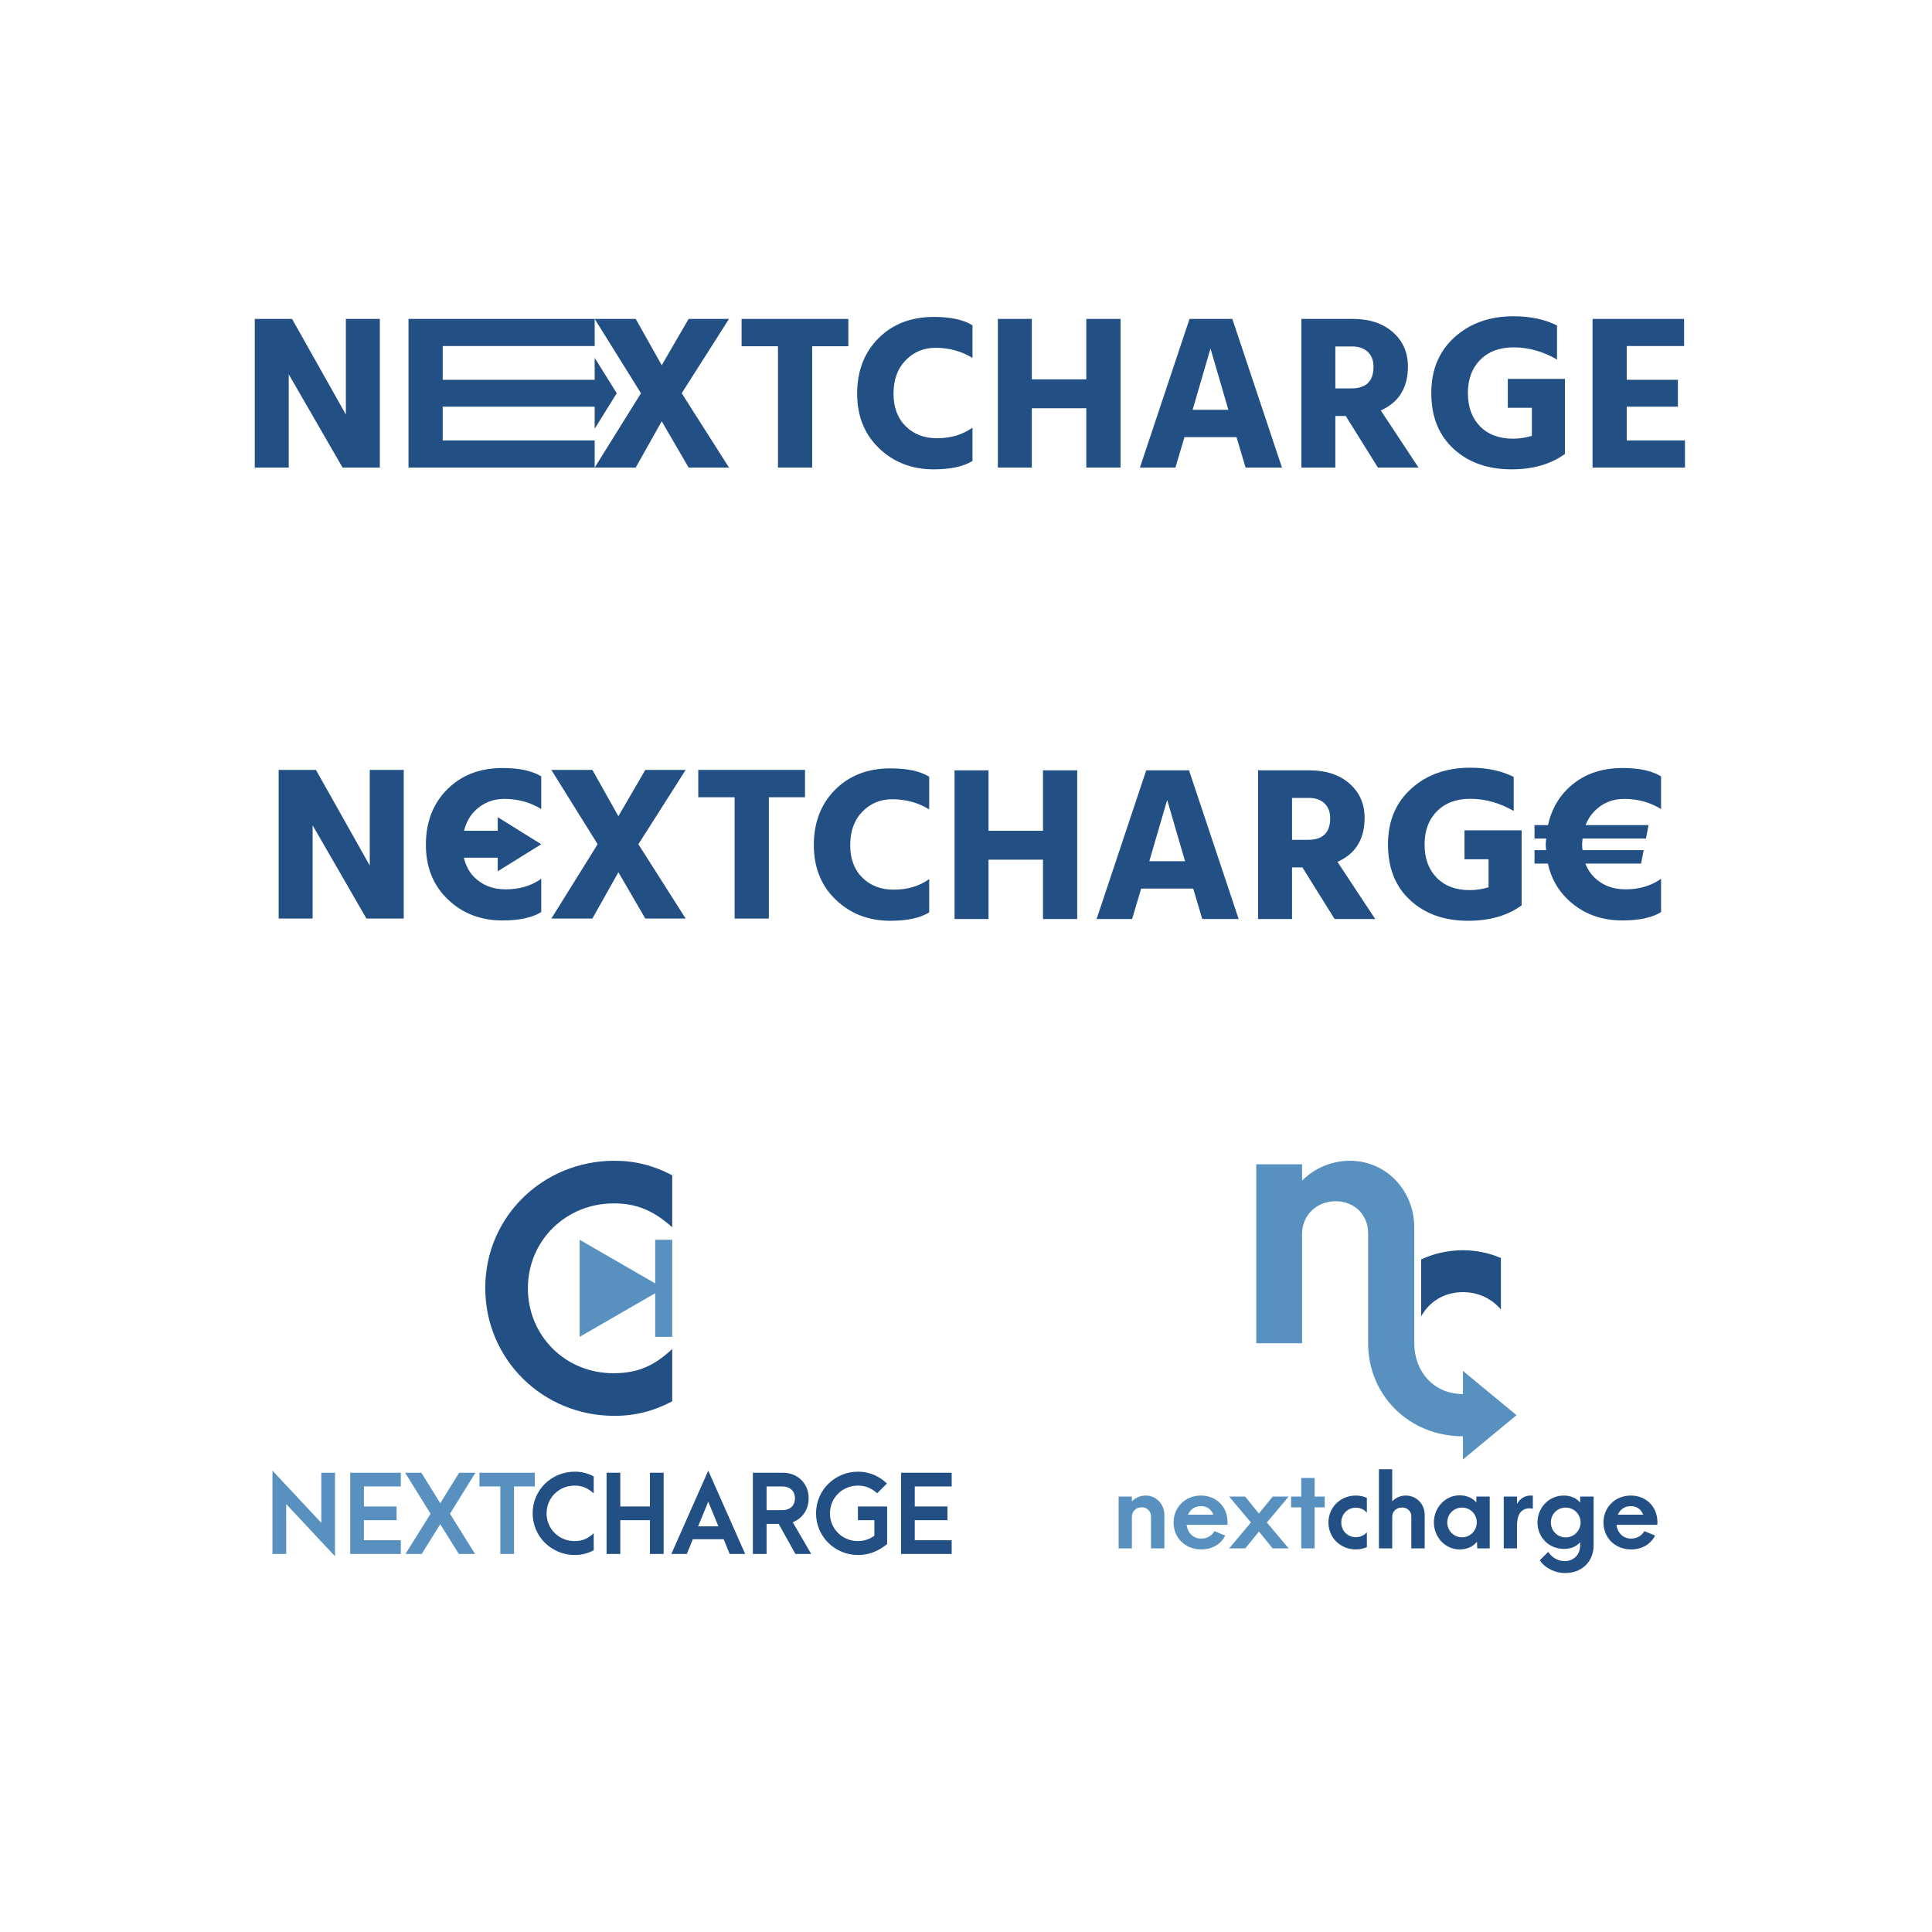
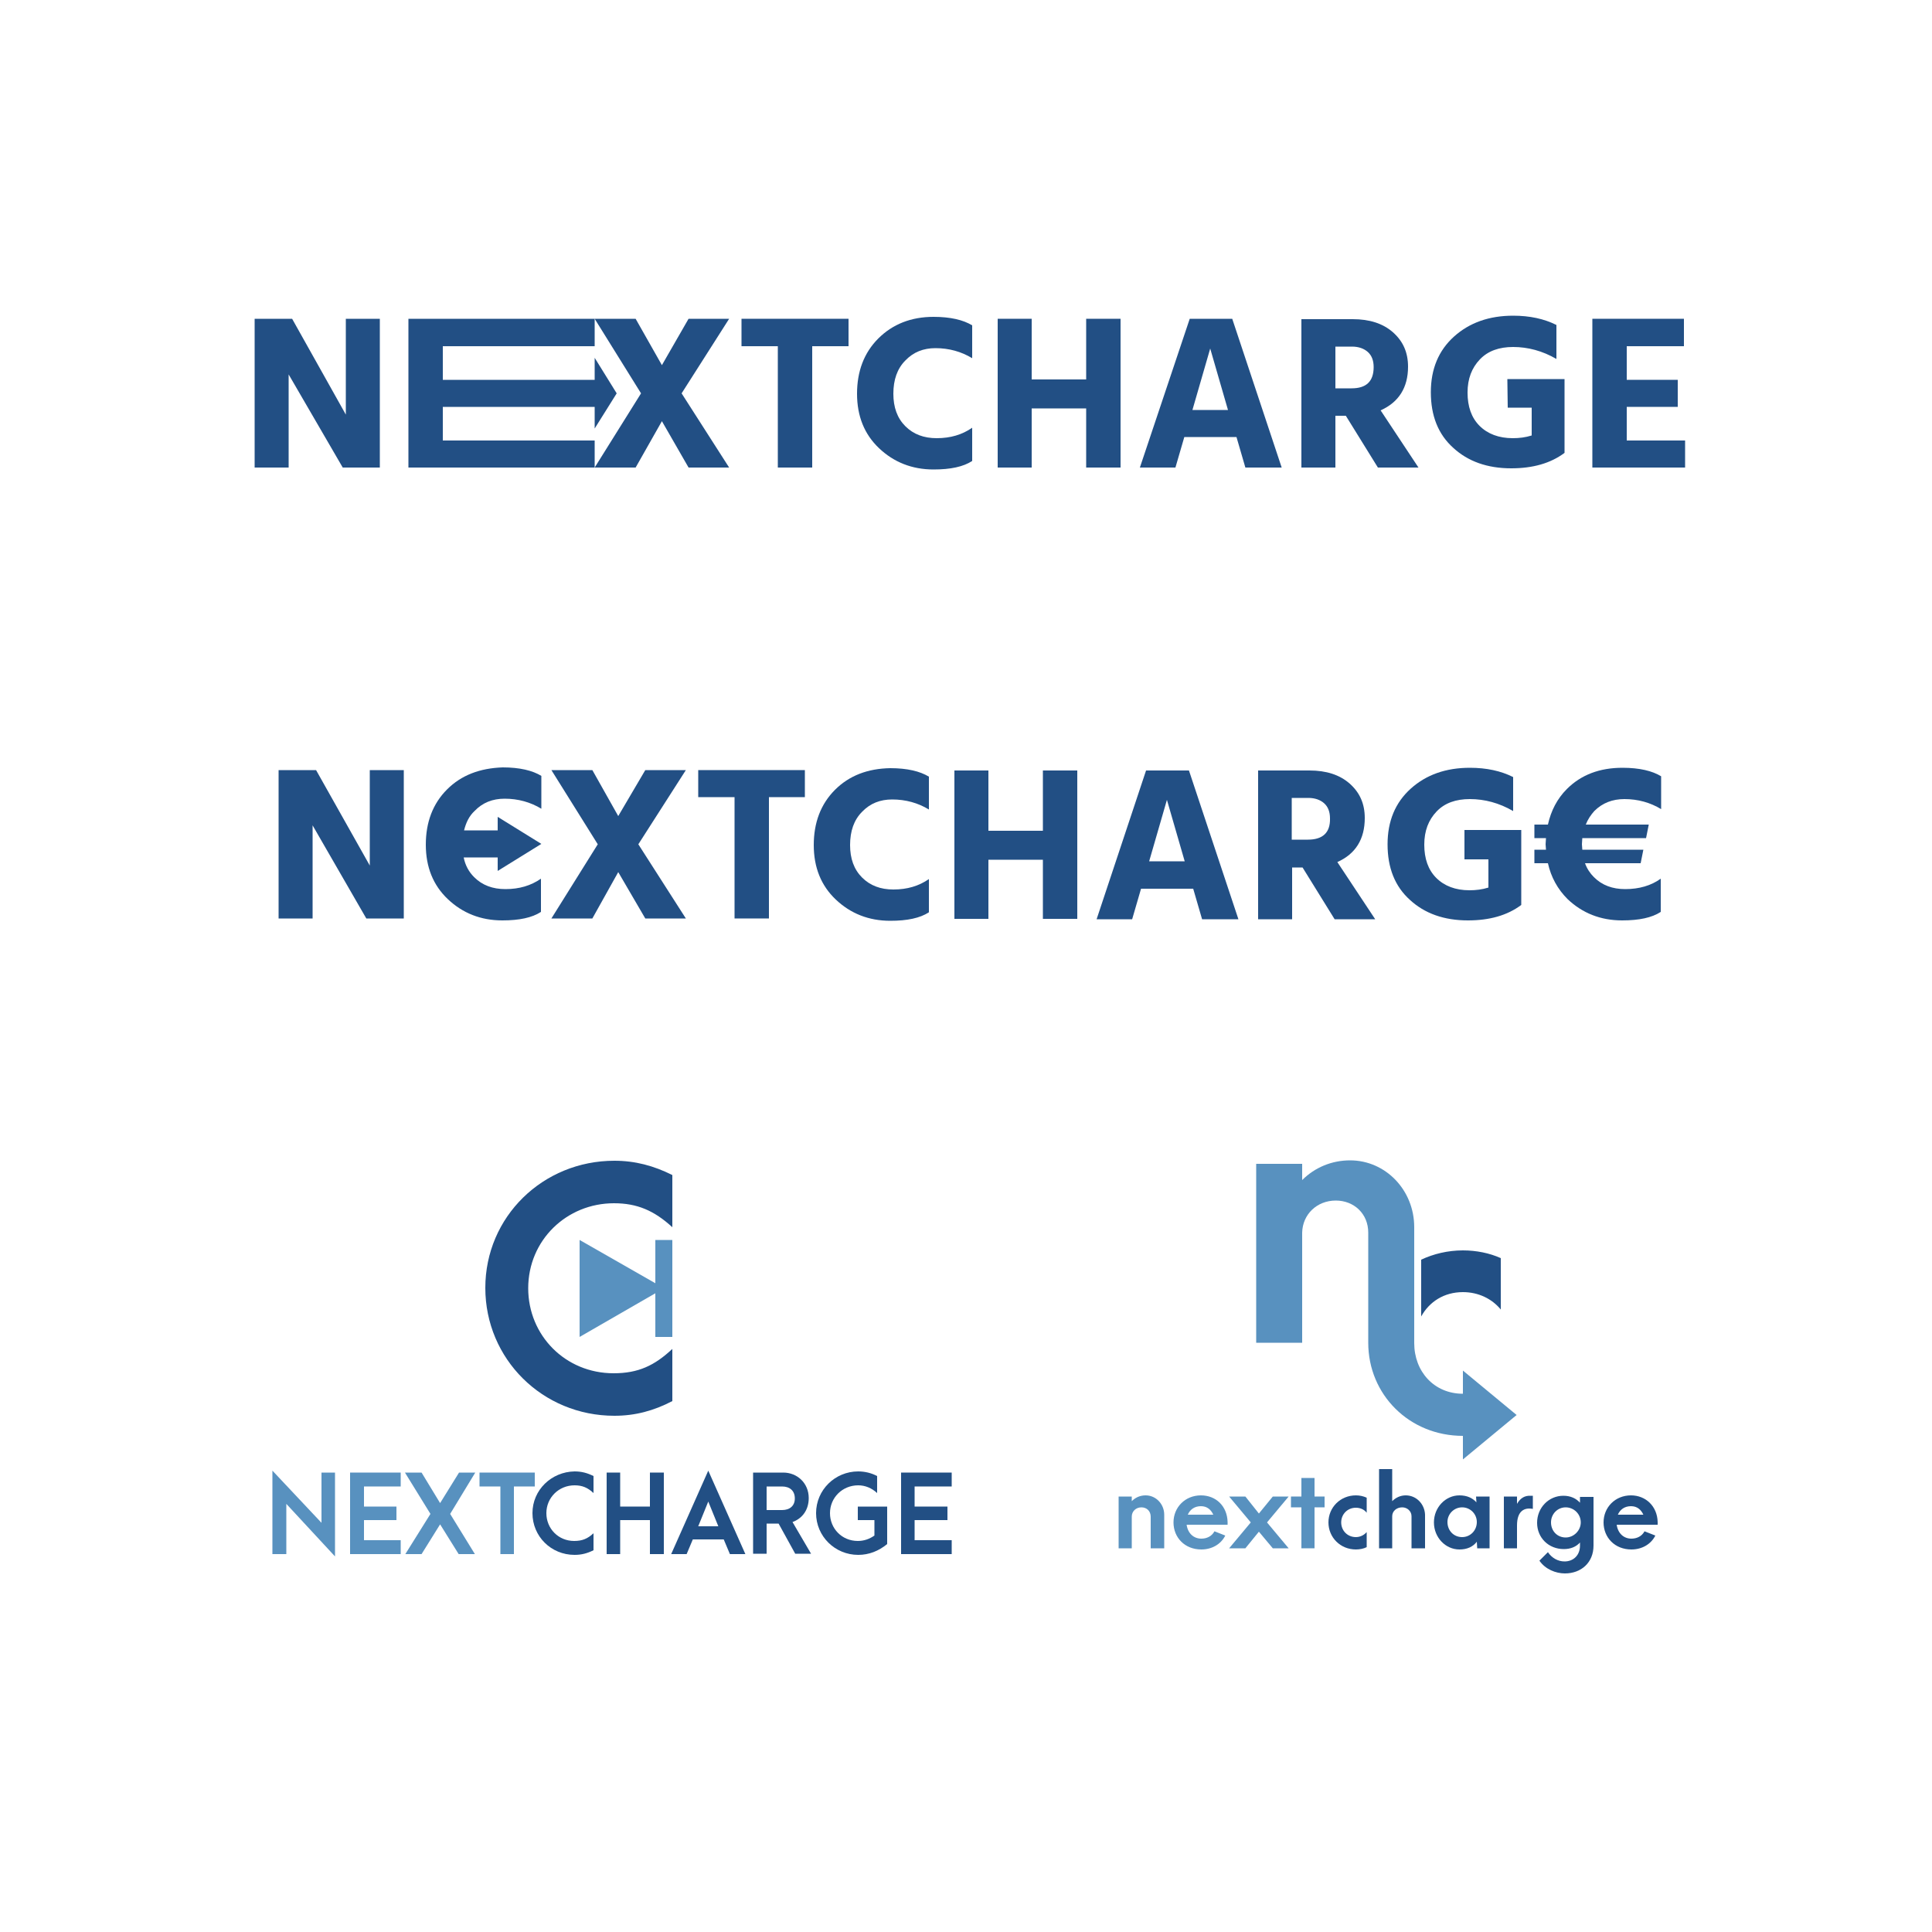
<svg xmlns="http://www.w3.org/2000/svg" version="1.1" id="Layer_1" x="0px" y="0px" viewBox="0 0 500 500" style="enable-background:new 0 0 500 500;" xml:space="preserve">
  <style type="text/css">
	.st0{fill:#224F84;}
	.st1{fill:#5891BF;}
</style>
  <g id="XMLID_190_">
-     <polygon id="XMLID_191_" class="st0" points="95.692,224.001 81.764,199.25 72.115,199.25 72.115,237.726 80.907,237.726    80.907,213.587 94.837,237.726 104.484,237.726 104.484,199.25 95.692,199.25  " />
-     <polygon id="XMLID_345_" class="st0" points="167.005,199.25 160.041,211.238 153.305,199.25 142.689,199.25 154.669,218.488    142.689,237.726 153.305,237.726 160.041,225.737 167.005,237.726 177.453,237.726 165.212,218.488 177.453,199.25  " />
-     <polygon id="XMLID_346_" class="st0" points="180.71,206.328 190.126,206.328 190.126,237.726 198.976,237.726 198.976,206.328    208.337,206.328 208.337,199.25 180.71,199.25  " />
-     <path id="XMLID_347_" class="st0" d="M216.122,204.386c-3.67,3.693-5.505,8.469-5.505,14.33c0,5.786,1.891,10.495,5.677,14.13   c3.786,3.633,8.497,5.452,14.127,5.452c4.376,0,7.726-0.722,10.049-2.17v-8.62c-2.55,1.826-5.612,2.739-9.189,2.739   c-3.312,0-6.016-1.036-8.107-3.11c-2.095-2.074-3.14-4.88-3.14-8.42c0-3.614,1.045-6.497,3.14-8.648   c2.091-2.151,4.678-3.226,7.763-3.226c3.503,0,6.681,0.876,9.533,2.627v-8.45c-2.323-1.445-5.649-2.167-9.988-2.167   C224.581,198.851,219.796,200.695,216.122,204.386z" />
-     <polygon id="XMLID_348_" class="st0" points="269.928,215.006 255.828,215.006 255.828,199.364 247.039,199.364 247.039,237.839    255.828,237.839 255.828,222.483 269.928,222.483 269.928,237.839 278.778,237.839 278.778,199.364 269.928,199.364  " />
-     <path id="XMLID_351_" class="st0" d="M296.64,199.364l-12.84,38.475h9.189l2.341-7.877h13.473l2.341,7.877h9.417l-12.845-38.475   H296.64z M297.44,222.883l4.625-15.864l4.625,15.864H297.44z" />
-     <path id="XMLID_354_" class="st0" d="M353.16,211.694c0-3.654-1.306-6.622-3.912-8.906c-2.606-2.284-6.063-3.424-10.36-3.424   h-13.301v38.475h8.79v-13.359h2.685l8.334,13.359h10.504l-9.765-14.785C350.818,220.962,353.16,217.173,353.16,211.694z    M338.544,217.345h-4.167V206.5h4.339c1.714,0,3.062,0.467,4.051,1.398c0.99,0.934,1.487,2.218,1.487,3.853   C344.254,215.482,342.349,217.345,338.544,217.345z" />
-     <path id="XMLID_355_" class="st0" d="M379.013,222.369h6.225v7.25c-1.598,0.495-3.219,0.743-4.855,0.743   c-3.614,0-6.467-1.066-8.562-3.198c-2.091-2.13-3.141-5.003-3.141-8.62c0-3.577,1.069-6.441,3.196-8.59   c2.133-2.151,5.008-3.226,8.623-3.226c3.842,0,7.591,1.048,11.247,3.14v-8.792c-3.159-1.598-6.908-2.397-11.247-2.397   c-6.165,0-11.256,1.807-15.27,5.424c-4.014,3.614-6.021,8.43-6.021,14.441c0,6.09,1.919,10.903,5.765,14.443   c3.842,3.54,8.845,5.31,15.01,5.31c5.556,0,10.165-1.333,13.816-3.998v-19.41h-14.787V222.369z" />
-     <path id="XMLID_356_" class="st0" d="M115.724,204.3c-3.67,3.693-5.505,8.469-5.505,14.33c0,5.786,1.891,10.495,5.677,14.13   c3.786,3.633,8.497,5.452,14.128,5.452c4.376,0,7.726-0.722,10.048-2.17v-8.62c-2.55,1.826-5.612,2.739-9.189,2.739   c-3.312,0-6.016-1.036-8.107-3.11c-1.379-1.366-2.258-3.08-2.729-5.08h8.766v3.521l11.259-7.003l-11.259-7.004v3.521H120.1   c0.485-1.959,1.343-3.657,2.676-5.024c2.091-2.151,4.678-3.227,7.763-3.227c3.503,0,6.68,0.876,9.533,2.627v-8.451   c-2.323-1.445-5.649-2.167-9.988-2.167C124.184,198.765,119.399,200.609,115.724,204.3z" />
-     <path id="XMLID_357_" class="st0" d="M420.352,206.755c3.503,0,6.681,0.876,9.533,2.627v-8.451   c-2.323-1.445-5.649-2.167-9.988-2.167c-5.9,0-10.685,1.844-14.36,5.535c-2.533,2.549-4.129,5.65-4.914,9.231h-3.492v3.482h3.034   c-0.034,0.545-0.133,1.052-0.133,1.617c0,0.485,0.092,0.917,0.119,1.387h-3.02v3.482h3.464c0.793,3.605,2.46,6.713,5.114,9.261   c3.786,3.633,8.497,5.452,14.128,5.452c4.376,0,7.726-0.722,10.049-2.17v-8.62c-2.55,1.826-5.612,2.739-9.189,2.739   c-3.312,0-6.016-1.036-8.107-3.11c-1.019-1.008-1.779-2.197-2.302-3.552h14.419l0.678-3.482h-15.828   c-0.04-0.46-0.108-0.899-0.108-1.387c0-0.568,0.072-1.086,0.123-1.617h16.397l0.678-3.482h-16.304   c0.522-1.342,1.257-2.534,2.246-3.549C414.68,207.831,417.267,206.755,420.352,206.755z" />
+     <polygon id="XMLID_191_" class="st0" points="95.7,224 81.8,199.3 72.1,199.3 72.1,237.7 80.9,237.7 80.9,213.6 94.8,237.7    104.5,237.7 104.5,199.3 95.7,199.3  " />
+     <polygon id="XMLID_345_" class="st0" points="167,199.3 160,211.2 153.3,199.3 142.7,199.3 154.7,218.5 142.7,237.7 153.3,237.7    160,225.7 167,237.7 177.5,237.7 165.2,218.5 177.5,199.3  " />
+     <polygon id="XMLID_346_" class="st0" points="180.7,206.3 190.1,206.3 190.1,237.7 199,237.7 199,206.3 208.3,206.3 208.3,199.3    180.7,199.3  " />
+     <path id="XMLID_347_" class="st0" d="M216.1,204.4c-3.7,3.7-5.5,8.5-5.5,14.3c0,5.8,1.9,10.5,5.7,14.1c3.8,3.6,8.5,5.5,14.1,5.5   c4.4,0,7.7-0.7,10-2.2v-8.6c-2.6,1.8-5.6,2.7-9.2,2.7c-3.3,0-6-1-8.1-3.1c-2.1-2.1-3.1-4.9-3.1-8.4c0-3.6,1-6.5,3.1-8.6   c2.1-2.2,4.7-3.2,7.8-3.2c3.5,0,6.7,0.9,9.5,2.6V201c-2.3-1.4-5.6-2.2-10-2.2C224.6,198.9,219.8,200.7,216.1,204.4z" />
+     <polygon id="XMLID_348_" class="st0" points="269.9,215 255.8,215 255.8,199.4 247,199.4 247,237.8 255.8,237.8 255.8,222.5    269.9,222.5 269.9,237.8 278.8,237.8 278.8,199.4 269.9,199.4  " />
+     <path id="XMLID_351_" class="st0" d="M296.6,199.4l-12.8,38.5h9.2l2.3-7.9h13.5l2.3,7.9h9.4l-12.8-38.5L296.6,199.4L296.6,199.4z    M297.4,222.9l4.6-15.9l4.6,15.9H297.4z" />
+     <path id="XMLID_354_" class="st0" d="M353.2,211.7c0-3.7-1.3-6.6-3.9-8.9c-2.6-2.3-6.1-3.4-10.4-3.4h-13.3v38.5h8.8v-13.4h2.7   l8.3,13.4h10.5l-9.8-14.8C350.8,221,353.2,217.2,353.2,211.7z M338.5,217.3h-4.2v-10.8h4.3c1.7,0,3.1,0.5,4.1,1.4   c1,0.9,1.5,2.2,1.5,3.9C344.3,215.5,342.3,217.3,338.5,217.3z" />
+     <path id="XMLID_355_" class="st0" d="M379,222.4h6.2v7.3c-1.6,0.5-3.2,0.7-4.9,0.7c-3.6,0-6.5-1.1-8.6-3.2c-2.1-2.1-3.1-5-3.1-8.6   c0-3.6,1.1-6.4,3.2-8.6c2.1-2.2,5-3.2,8.6-3.2c3.8,0,7.6,1,11.2,3.1v-8.8c-3.2-1.6-6.9-2.4-11.2-2.4c-6.2,0-11.3,1.8-15.3,5.4   c-4,3.6-6,8.4-6,14.4c0,6.1,1.9,10.9,5.8,14.4c3.8,3.5,8.8,5.3,15,5.3c5.6,0,10.2-1.3,13.8-4v-19.4H379L379,222.4L379,222.4z" />
+     <path id="XMLID_356_" class="st0" d="M115.7,204.3c-3.7,3.7-5.5,8.5-5.5,14.3c0,5.8,1.9,10.5,5.7,14.1c3.8,3.6,8.5,5.5,14.1,5.5   c4.4,0,7.7-0.7,10-2.2v-8.6c-2.6,1.8-5.6,2.7-9.2,2.7c-3.3,0-6-1-8.1-3.1c-1.4-1.4-2.3-3.1-2.7-5.1h8.8v3.5l11.3-7l-11.3-7v3.5   h-8.7c0.5-2,1.3-3.7,2.7-5c2.1-2.2,4.7-3.2,7.8-3.2c3.5,0,6.7,0.9,9.5,2.6v-8.5c-2.3-1.4-5.6-2.2-10-2.2   C124.2,198.8,119.4,200.6,115.7,204.3z" />
+     <path id="XMLID_357_" class="st0" d="M420.4,206.8c3.5,0,6.7,0.9,9.5,2.6v-8.5c-2.3-1.4-5.6-2.2-10-2.2c-5.9,0-10.7,1.8-14.4,5.5   c-2.5,2.5-4.1,5.6-4.9,9.2h-3.5v3.5h3c0,0.5-0.1,1.1-0.1,1.6c0,0.5,0.1,0.9,0.1,1.4h-3v3.5h3.5c0.8,3.6,2.5,6.7,5.1,9.3   c3.8,3.6,8.5,5.5,14.1,5.5c4.4,0,7.7-0.7,10-2.2v-8.6c-2.5,1.8-5.6,2.7-9.2,2.7c-3.3,0-6-1-8.1-3.1c-1-1-1.8-2.2-2.3-3.6h14.4   l0.7-3.5h-15.8c0-0.5-0.1-0.9-0.1-1.4c0-0.6,0.1-1.1,0.1-1.6H426l0.7-3.5h-16.3c0.5-1.3,1.3-2.5,2.2-3.5   C414.7,207.8,417.3,206.8,420.4,206.8z" />
  </g>
  <g id="XMLID_271_">
-     <polygon id="XMLID_272_" class="st0" points="89.51,107.283 75.583,82.532 65.934,82.532 65.934,121.008 74.726,121.008    74.726,96.869 88.656,121.008 98.302,121.008 98.302,82.532 89.51,82.532  " />
-     <polygon id="XMLID_317_" class="st0" points="114.571,113.986 114.571,105.252 153.902,105.252 153.902,110.949 159.611,101.77    153.902,92.602 153.902,98.288 114.571,98.288 114.571,89.554 153.902,89.554 153.902,82.532 105.722,82.532 105.722,121.008    153.902,121.008 153.902,113.986  " />
-     <polygon id="XMLID_318_" class="st0" points="178.217,82.532 171.254,94.521 164.517,82.532 153.902,82.532 165.882,101.77    153.902,121.008 164.517,121.008 171.254,109.02 178.217,121.008 188.666,121.008 176.425,101.77 188.666,82.532  " />
-     <polygon id="XMLID_333_" class="st0" points="191.922,89.61 201.339,89.61 201.339,121.008 210.189,121.008 210.189,89.61    219.55,89.61 219.55,82.532 191.922,82.532  " />
-     <path id="XMLID_334_" class="st0" d="M227.332,87.554c-3.67,3.693-5.505,8.469-5.505,14.33c0,5.786,1.891,10.494,5.677,14.13   c3.786,3.633,8.497,5.452,14.127,5.452c4.376,0,7.726-0.722,10.049-2.17v-8.62c-2.55,1.826-5.612,2.739-9.189,2.739   c-3.312,0-6.016-1.036-8.107-3.11c-2.095-2.074-3.141-4.88-3.141-8.42c0-3.614,1.045-6.497,3.141-8.648   c2.09-2.151,4.678-3.226,7.763-3.226c3.503,0,6.681,0.876,9.533,2.627v-8.451c-2.323-1.445-5.649-2.167-9.988-2.167   C235.791,82.019,231.006,83.863,227.332,87.554z" />
-     <polygon id="XMLID_335_" class="st0" points="281.138,98.175 267.038,98.175 267.038,82.532 258.248,82.532 258.248,121.008    267.038,121.008 267.038,105.652 281.138,105.652 281.138,121.008 289.988,121.008 289.988,82.532 281.138,82.532  " />
-     <path id="XMLID_409_" class="st0" d="M364.37,94.862c0-3.654-1.305-6.622-3.912-8.906c-2.606-2.283-6.063-3.424-10.36-3.424   h-13.301v38.476h8.79v-13.359h2.685l8.334,13.359h10.504l-9.765-14.785C362.028,104.13,364.37,100.342,364.37,94.862z    M349.754,100.514h-4.167V89.668h4.339c1.714,0,3.062,0.467,4.051,1.398c0.989,0.934,1.486,2.218,1.486,3.854   C355.464,98.651,353.559,100.514,349.754,100.514z" />
-     <path id="XMLID_410_" class="st0" d="M390.223,105.538h6.225v7.249c-1.598,0.495-3.219,0.743-4.855,0.743   c-3.614,0-6.467-1.066-8.562-3.199c-2.091-2.13-3.141-5.003-3.141-8.62c0-3.577,1.069-6.441,3.196-8.59   c2.132-2.151,5.008-3.226,8.622-3.226c3.842,0,7.591,1.048,11.247,3.141v-8.792c-3.159-1.598-6.908-2.397-11.247-2.397   c-6.165,0-11.257,1.807-15.27,5.424c-4.014,3.614-6.021,8.43-6.021,14.441c0,6.09,1.919,10.903,5.765,14.443   c3.842,3.54,8.845,5.31,15.01,5.31c5.556,0,10.165-1.333,13.816-3.998v-19.41h-14.787V105.538z" />
-     <polygon id="XMLID_411_" class="st0" points="420.996,113.986 420.996,105.252 434.24,105.252 434.24,98.288 420.996,98.288    420.996,89.554 435.839,89.554 435.839,82.532 412.15,82.532 412.15,121.008 436.066,121.008 436.066,113.986  " />
-     <path id="XMLID_414_" class="st0" d="M307.85,82.532l-12.841,38.476h9.189l2.341-7.877h13.473l2.341,7.877h9.417l-12.845-38.476   H307.85z M308.649,106.051l4.625-15.864l4.625,15.864H308.649z" />
+     <polygon id="XMLID_272_" class="st0" points="89.5,107.3 75.6,82.5 65.9,82.5 65.9,121 74.7,121 74.7,96.9 88.7,121 98.3,121    98.3,82.5 89.5,82.5  " />
+     <polygon id="XMLID_317_" class="st0" points="114.6,114 114.6,105.3 153.9,105.3 153.9,110.9 159.6,101.8 153.9,92.6 153.9,98.3    114.6,98.3 114.6,89.6 153.9,89.6 153.9,82.5 105.7,82.5 105.7,121 153.9,121 153.9,114  " />
+     <polygon id="XMLID_318_" class="st0" points="178.2,82.5 171.3,94.5 164.5,82.5 153.9,82.5 165.9,101.8 153.9,121 164.5,121    171.3,109 178.2,121 188.7,121 176.4,101.8 188.7,82.5  " />
+     <polygon id="XMLID_333_" class="st0" points="191.9,89.6 201.3,89.6 201.3,121 210.2,121 210.2,89.6 219.6,89.6 219.6,82.5    191.9,82.5  " />
+     <path id="XMLID_334_" class="st0" d="M227.3,87.6c-3.7,3.7-5.5,8.5-5.5,14.3c0,5.8,1.9,10.5,5.7,14.1c3.8,3.6,8.5,5.5,14.1,5.5   c4.4,0,7.7-0.7,10-2.2v-8.6c-2.6,1.8-5.6,2.7-9.2,2.7c-3.3,0-6-1-8.1-3.1c-2.1-2.1-3.1-4.9-3.1-8.4c0-3.6,1-6.5,3.1-8.6   c2.1-2.2,4.7-3.2,7.8-3.2c3.5,0,6.7,0.9,9.5,2.6v-8.5c-2.3-1.4-5.6-2.2-10-2.2C235.8,82,231,83.9,227.3,87.6z" />
+     <polygon id="XMLID_335_" class="st0" points="281.1,98.2 267,98.2 267,82.5 258.2,82.5 258.2,121 267,121 267,105.7 281.1,105.7    281.1,121 290,121 290,82.5 281.1,82.5  " />
+     <path id="XMLID_409_" class="st0" d="M364.4,94.9c0-3.7-1.3-6.6-3.9-8.9c-2.6-2.3-6.1-3.4-10.4-3.4h-13.3V121h8.8v-13.4h2.7   l8.3,13.4h10.5l-9.8-14.8C362,104.1,364.4,100.3,364.4,94.9z M349.8,100.5h-4.2V89.7h4.3c1.7,0,3.1,0.5,4.1,1.4   c1,0.9,1.5,2.2,1.5,3.9C355.5,98.7,353.6,100.5,349.8,100.5z" />
+     <path id="XMLID_410_" class="st0" d="M390.2,105.5h6.2v7.2c-1.6,0.5-3.2,0.7-4.9,0.7c-3.6,0-6.5-1.1-8.6-3.2   c-2.1-2.1-3.1-5-3.1-8.6c0-3.6,1.1-6.4,3.2-8.6c2.1-2.2,5-3.2,8.6-3.2c3.8,0,7.6,1,11.2,3.1v-8.8c-3.2-1.6-6.9-2.4-11.2-2.4   c-6.2,0-11.3,1.8-15.3,5.4c-4,3.6-6,8.4-6,14.4c0,6.1,1.9,10.9,5.8,14.4c3.8,3.5,8.8,5.3,15,5.3c5.6,0,10.2-1.3,13.8-4V98.1h-14.8   L390.2,105.5L390.2,105.5z" />
+     <polygon id="XMLID_411_" class="st0" points="421,114 421,105.3 434.2,105.3 434.2,98.3 421,98.3 421,89.6 435.8,89.6 435.8,82.5    412.1,82.5 412.1,121 436.1,121 436.1,114  " />
+     <path id="XMLID_414_" class="st0" d="M307.9,82.5L295,121h9.2l2.3-7.9H320l2.3,7.9h9.4l-12.8-38.5H307.9z M308.6,106.1l4.6-15.9   l4.6,15.9H308.6z" />
  </g>
  <g id="XMLID_1_">
-     <path id="XMLID_189_" class="st0" d="M378.602,334.403c4.044,0,7.535,1.747,9.832,4.504v-13.326c-2.94-1.287-6.341-2.02-9.832-2.02   c-3.934,0-7.583,0.87-10.817,2.384v14.736C369.879,336.916,373.699,334.403,378.602,334.403z" />
-     <path id="XMLID_188_" class="st1" d="M378.602,377.708l13.872-11.463l-13.872-11.463v4.223v1.772   c-7.535,0-12.589-5.791-12.589-13.143v-29.953c0-9.648-7.351-17.277-16.633-17.277c-4.684,0-9.098,1.837-12.405,5.144v-4.224   h-11.852v46.311h11.852v-28.485c0.093-4.688,3.767-8.272,8.732-8.272c4.684,0,8.361,3.401,8.361,8.272v28.485   c0.001,13.415,10.565,24.076,24.534,24.076v1.772V377.708z" />
+     <path id="XMLID_189_" class="st0" d="M378.6,334.4c4,0,7.5,1.7,9.8,4.5v-13.3c-2.9-1.3-6.3-2-9.8-2c-3.9,0-7.6,0.9-10.8,2.4v14.7   C369.9,336.9,373.7,334.4,378.6,334.4z" />
+     <path id="XMLID_188_" class="st1" d="M378.6,377.7l13.9-11.5l-13.9-11.5v4.2v1.8c-7.5,0-12.6-5.8-12.6-13.1v-30   c0-9.6-7.4-17.3-16.6-17.3c-4.7,0-9.1,1.8-12.4,5.1v-4.2h-11.9v46.3H337v-28.5c0.1-4.7,3.8-8.3,8.7-8.3c4.7,0,8.4,3.4,8.4,8.3v28.5   c0,13.4,10.6,24.1,24.5,24.1v1.8V377.7z" />
    <g id="XMLID_168_">
-       <path id="XMLID_186_" class="st1" d="M296.525,387.046c-1.357,0-2.634,0.533-3.592,1.49v-1.223H289.5v13.409h3.433v-8.247    c0.028-1.357,1.09-2.395,2.526-2.395c1.357,0,2.423,0.985,2.423,2.395v8.247h3.457v-8.673    C301.339,389.254,299.211,387.046,296.525,387.046z" />
-       <path id="XMLID_183_" class="st1" d="M310.798,387.046c-4.098,0-7.077,3.087-7.077,6.972c0,3.883,2.928,6.97,7.185,6.97    c2.821,0,5.081-1.384,6.171-3.592l-2.765-1.144c-0.72,1.251-2.021,1.942-3.433,1.942c-1.969,0-3.513-1.383-3.776-3.565h10.563    l0.024-0.744C317.636,389.787,314.657,387.046,310.798,387.046z M307.448,391.995c0.585-1.357,1.755-2.208,3.378-2.208    c1.568,0,2.634,0.851,3.191,2.208H307.448z" />
-       <polygon id="XMLID_182_" class="st1" points="329.383,387.312 325.79,391.702 322.25,387.312 318.1,387.312 323.741,394.018     318.1,400.721 322.277,400.721 325.818,396.357 329.355,400.721 333.505,400.721 327.867,394.018 333.505,387.312   " />
-       <polygon id="XMLID_181_" class="st1" points="340.222,382.496 336.765,382.496 336.765,387.312 334.131,387.312 334.131,390.105     336.765,390.105 336.765,400.721 340.222,400.721 340.222,390.105 342.828,390.105 342.828,387.312 340.222,387.312   " />
-       <path id="XMLID_180_" class="st0" d="M343.797,394.018c0,3.883,3.059,6.97,7.102,6.97c1.011,0,1.997-0.213,2.848-0.585v-3.859    c-0.664,0.772-1.675,1.277-2.848,1.277c-2.18,0-3.776-1.675-3.776-3.803c0-2.128,1.595-3.831,3.776-3.831    c1.173,0,2.184,0.505,2.848,1.303v-3.857c-0.851-0.374-1.838-0.587-2.848-0.587C346.857,387.046,343.797,390.133,343.797,394.018z    " />
-       <path id="XMLID_179_" class="st0" d="M363.815,387.046c-1.412,0-2.609,0.587-3.513,1.49v-8.301h-3.433v20.487h3.433v-8.275    c0.028-1.303,1.118-2.314,2.582-2.314c1.329,0,2.367,0.985,2.367,2.288v8.301h3.457v-8.673    C368.708,389.254,366.608,387.046,363.815,387.046z" />
-       <path id="XMLID_176_" class="st0" d="M382.078,388.828c-0.983-1.144-2.447-1.836-4.364-1.836c-3.617,0-6.624,3.113-6.624,6.998    c0,3.911,3.008,6.998,6.624,6.998c1.997,0,3.513-0.746,4.523-1.995l0.08,1.729h3.222v-13.409h-3.461V388.828z M378.382,397.849    c-2.156,0-3.831-1.73-3.831-3.859c0-2.128,1.675-3.831,3.831-3.831c2.128,0,3.803,1.703,3.803,3.831    C382.185,396.118,380.51,397.849,378.382,397.849z" />
-       <path id="XMLID_175_" class="st0" d="M392.602,389.202v-1.89h-3.433v13.409h3.433v-5.934c0-3.911,2.049-4.734,4.098-4.336v-3.378    l-0.481-0.028C394.516,387.046,393.402,387.844,392.602,389.202z" />
-       <path id="XMLID_172_" class="st0" d="M408.945,388.856c-0.959-1.118-2.367-1.81-4.257-1.81c-3.803,0-6.783,3.087-6.783,6.972    c0,3.857,2.952,6.837,6.863,6.837c1.838,0,3.219-0.639,4.177-1.729v0.798c0,2.475-1.73,4.096-3.99,4.096    c-1.651,0-3.274-0.851-4.285-2.393l-2.18,2.182c1.516,2.208,4.177,3.298,6.572,3.298c4.202,0,7.368-2.847,7.368-7.183v-12.611    h-3.485V388.856z M405.193,397.875c-2.156,0-3.831-1.729-3.831-3.857c0-2.156,1.675-3.859,3.831-3.859    c2.128,0,3.859,1.703,3.859,3.859C409.052,396.146,407.321,397.875,405.193,397.875z" />
-       <path id="XMLID_169_" class="st0" d="M422.051,387.046c-4.098,0-7.077,3.087-7.077,6.972c0,3.883,2.924,6.97,7.181,6.97    c2.821,0,5.084-1.384,6.174-3.592l-2.769-1.144c-0.716,1.251-2.021,1.942-3.43,1.942c-1.969,0-3.513-1.383-3.779-3.565h10.563    l0.028-0.744C428.886,389.787,425.906,387.046,422.051,387.046z M418.697,391.995c0.585-1.357,1.755-2.208,3.378-2.208    c1.571,0,2.634,0.851,3.194,2.208H418.697z" />
+       <path id="XMLID_186_" class="st1" d="M296.5,387c-1.4,0-2.6,0.5-3.6,1.5v-1.2h-3.4v13.4h3.4v-8.2c0-1.4,1.1-2.4,2.5-2.4    c1.4,0,2.4,1,2.4,2.4v8.2h3.5V392C301.3,389.3,299.2,387,296.5,387z" />
+       <path id="XMLID_183_" class="st1" d="M310.8,387c-4.1,0-7.1,3.1-7.1,7c0,3.9,2.9,7,7.2,7c2.8,0,5.1-1.4,6.2-3.6l-2.8-1.1    c-0.7,1.3-2,1.9-3.4,1.9c-2,0-3.5-1.4-3.8-3.6h10.6l0-0.7C317.6,389.8,314.7,387,310.8,387z M307.4,392c0.6-1.4,1.8-2.2,3.4-2.2    c1.6,0,2.6,0.9,3.2,2.2H307.4z" />
+       <polygon id="XMLID_182_" class="st1" points="329.4,387.3 325.8,391.7 322.3,387.3 318.1,387.3 323.7,394 318.1,400.7     322.3,400.7 325.8,396.4 329.4,400.7 333.5,400.7 327.9,394 333.5,387.3   " />
+       <polygon id="XMLID_181_" class="st1" points="340.2,382.5 336.8,382.5 336.8,387.3 334.1,387.3 334.1,390.1 336.8,390.1     336.8,400.7 340.2,400.7 340.2,390.1 342.8,390.1 342.8,387.3 340.2,387.3   " />
+       <path id="XMLID_180_" class="st0" d="M343.8,394c0,3.9,3.1,7,7.1,7c1,0,2-0.2,2.8-0.6v-3.9c-0.7,0.8-1.7,1.3-2.8,1.3    c-2.2,0-3.8-1.7-3.8-3.8c0-2.1,1.6-3.8,3.8-3.8c1.2,0,2.2,0.5,2.8,1.3v-3.9c-0.9-0.4-1.8-0.6-2.8-0.6    C346.9,387,343.8,390.1,343.8,394z" />
+       <path id="XMLID_179_" class="st0" d="M363.8,387c-1.4,0-2.6,0.6-3.5,1.5v-8.3h-3.4v20.5h3.4v-8.3c0-1.3,1.1-2.3,2.6-2.3    c1.3,0,2.4,1,2.4,2.3v8.3h3.5V392C368.7,389.3,366.6,387,363.8,387z" />
+       <path id="XMLID_176_" class="st0" d="M382.1,388.8c-1-1.1-2.4-1.8-4.4-1.8c-3.6,0-6.6,3.1-6.6,7c0,3.9,3,7,6.6,7    c2,0,3.5-0.7,4.5-2l0.1,1.7h3.2v-13.4h-3.5L382.1,388.8L382.1,388.8z M378.4,397.8c-2.2,0-3.8-1.7-3.8-3.9c0-2.1,1.7-3.8,3.8-3.8    c2.1,0,3.8,1.7,3.8,3.8C382.2,396.1,380.5,397.8,378.4,397.8z" />
+       <path id="XMLID_175_" class="st0" d="M392.6,389.2v-1.9h-3.4v13.4h3.4v-5.9c0-3.9,2-4.7,4.1-4.3v-3.4l-0.5,0    C394.5,387,393.4,387.8,392.6,389.2z" />
+       <path id="XMLID_172_" class="st0" d="M408.9,388.9c-1-1.1-2.4-1.8-4.3-1.8c-3.8,0-6.8,3.1-6.8,7c0,3.9,3,6.8,6.9,6.8    c1.8,0,3.2-0.6,4.2-1.7v0.8c0,2.5-1.7,4.1-4,4.1c-1.7,0-3.3-0.9-4.3-2.4l-2.2,2.2c1.5,2.2,4.2,3.3,6.6,3.3c4.2,0,7.4-2.8,7.4-7.2    v-12.6h-3.5L408.9,388.9L408.9,388.9z M405.2,397.9c-2.2,0-3.8-1.7-3.8-3.9c0-2.2,1.7-3.9,3.8-3.9c2.1,0,3.9,1.7,3.9,3.9    C409.1,396.1,407.3,397.9,405.2,397.9z" />
+       <path id="XMLID_169_" class="st0" d="M422.1,387c-4.1,0-7.1,3.1-7.1,7c0,3.9,2.9,7,7.2,7c2.8,0,5.1-1.4,6.2-3.6l-2.8-1.1    c-0.7,1.3-2,1.9-3.4,1.9c-2,0-3.5-1.4-3.8-3.6h10.6l0-0.7C428.9,389.8,425.9,387,422.1,387z M418.7,392c0.6-1.4,1.8-2.2,3.4-2.2    c1.6,0,2.6,0.9,3.2,2.2H418.7z" />
    </g>
  </g>
-   <polygon id="XMLID_166_" class="st1" points="169.561,332.141 150.012,320.854 150.012,345.974 169.561,334.687 169.561,345.974   173.971,345.974 173.971,320.854 169.561,320.854 " />
-   <path id="XMLID_165_" class="st0" d="M159.011,300.405c-18.467,0-33.427,14.456-33.427,32.924c0,18.386,14.792,33.093,33.427,33.093  c5.432,0,10.196-1.253,14.959-3.762v-13.536c-4.596,4.261-8.775,6.266-15.208,6.266c-12.537,0-22.145-9.777-22.145-21.978  c0-12.367,9.86-21.978,22.229-21.978c6.015,0,10.361,1.922,15.125,6.184v-13.454C169.207,301.659,164.443,300.405,159.011,300.405z" />
+   <polygon id="XMLID_166_" class="st1" points="169.6,332.1 150,320.9 150,346 169.6,334.7 169.6,346 174,346 174,320.9 169.6,320.9   " />
+   <path id="XMLID_165_" class="st0" d="M159,300.4c-18.5,0-33.4,14.5-33.4,32.9c0,18.4,14.8,33.1,33.4,33.1c5.4,0,10.2-1.3,15-3.8  v-13.5c-4.6,4.3-8.8,6.3-15.2,6.3c-12.5,0-22.1-9.8-22.1-22c0-12.4,9.9-22,22.2-22c6,0,10.4,1.9,15.1,6.2v-13.5  C169.2,301.7,164.4,300.4,159,300.4z" />
  <g id="XMLID_384_">
-     <polygon id="XMLID_163_" class="st1" points="83.151,394.109 70.512,380.596 70.512,402.162 74.061,402.162 74.061,389.249    86.701,402.762 86.701,381.142 83.151,381.142  " />
-     <polygon id="XMLID_162_" class="st1" points="90.629,402.162 103.732,402.162 103.732,398.613 94.178,398.613 94.178,393.426    102.64,393.426 102.64,389.877 94.178,389.877 94.178,384.691 103.732,384.691 103.732,381.142 90.629,381.142  " />
-     <polygon id="XMLID_161_" class="st1" points="118.826,381.142 113.94,389.031 109.053,381.142 104.849,381.142 111.429,391.761    104.931,402.162 109.135,402.162 113.94,394.464 118.744,402.162 122.948,402.162 116.452,391.761 123.031,381.142  " />
-     <polygon id="XMLID_160_" class="st1" points="124.077,384.691 129.482,384.691 129.482,402.162 133.031,402.162 133.031,384.691    138.409,384.691 138.409,381.142 124.077,381.142  " />
+     <polygon id="XMLID_163_" class="st1" points="83.2,394.1 70.5,380.6 70.5,402.2 74.1,402.2 74.1,389.2 86.7,402.8 86.7,381.1    83.2,381.1  " />
+     <polygon id="XMLID_162_" class="st1" points="90.6,402.2 103.7,402.2 103.7,398.6 94.2,398.6 94.2,393.4 102.6,393.4 102.6,389.9    94.2,389.9 94.2,384.7 103.7,384.7 103.7,381.1 90.6,381.1  " />
+     <polygon id="XMLID_161_" class="st1" points="118.8,381.1 113.9,389 109.1,381.1 104.8,381.1 111.4,391.8 104.9,402.2 109.1,402.2    113.9,394.5 118.7,402.2 122.9,402.2 116.5,391.8 123,381.1  " />
+     <polygon id="XMLID_160_" class="st1" points="124.1,384.7 129.5,384.7 129.5,402.2 133,402.2 133,384.7 138.4,384.7 138.4,381.1    124.1,381.1  " />
  </g>
  <g id="XMLID_149_">
-     <path id="XMLID_159_" class="st0" d="M137.849,391.624c0,6.006,4.832,10.811,10.92,10.811c1.775,0,3.331-0.409,4.887-1.229v-4.422   c-1.501,1.392-2.866,2.047-4.968,2.047c-4.095,0-7.234-3.194-7.234-7.18c0-4.04,3.221-7.18,7.262-7.18   c1.965,0,3.385,0.628,4.941,2.02v-4.395c-1.556-0.819-3.112-1.228-4.887-1.228C142.736,380.869,137.849,385.592,137.849,391.624z" />
-     <polygon id="XMLID_158_" class="st0" points="168.202,389.877 160.531,389.877 160.531,381.142 156.982,381.142 156.982,402.162    160.531,402.162 160.531,393.426 168.202,393.426 168.202,402.162 171.75,402.162 171.75,381.142 168.202,381.142  " />
-     <path id="XMLID_155_" class="st0" d="M173.741,402.162h4.013l1.556-3.821h7.972l1.556,3.821h4.012l-9.554-21.566L173.741,402.162z    M180.675,395.01l2.621-6.388l2.621,6.388H180.675z" />
-     <path id="XMLID_152_" class="st0" d="M209.282,387.748c0-3.931-2.976-6.607-6.607-6.607h-7.835v21.02h3.549v-7.78h3.139l4.314,7.78   h4.095l-4.777-8.217C207.59,393.017,209.282,390.751,209.282,387.748z M202.402,390.833h-4.012v-6.142h4.012   c1.966,0,3.331,1.092,3.331,3.057C205.733,389.741,204.368,390.833,202.402,390.833z" />
-     <path id="XMLID_151_" class="st0" d="M222.028,393.426h4.258v4.013c-1.256,0.928-2.702,1.392-4.258,1.392   c-4.068,0-7.234-3.194-7.234-7.18c0-4.04,3.221-7.18,7.261-7.18c1.829,0,3.549,0.655,4.942,1.993l2.539-2.539   c-2.157-2.048-4.723-3.057-7.48-3.057c-6.005,0-10.865,4.777-10.865,10.783c0,6.006,4.859,10.783,10.892,10.783   c2.839,0,5.324-1.037,7.507-2.839v-9.719h-7.562V393.426z" />
-     <polygon id="XMLID_150_" class="st0" points="233.19,402.162 246.294,402.162 246.294,398.613 236.739,398.613 236.739,393.426    245.202,393.426 245.202,389.877 236.739,389.877 236.739,384.691 246.294,384.691 246.294,381.142 233.19,381.142  " />
+     <path id="XMLID_159_" class="st0" d="M137.8,391.6c0,6,4.8,10.8,10.9,10.8c1.8,0,3.3-0.4,4.9-1.2v-4.4c-1.5,1.4-2.9,2-5,2   c-4.1,0-7.2-3.2-7.2-7.2c0-4,3.2-7.2,7.3-7.2c2,0,3.4,0.6,4.9,2v-4.4c-1.6-0.8-3.1-1.2-4.9-1.2   C142.7,380.9,137.8,385.6,137.8,391.6z" />
+     <polygon id="XMLID_158_" class="st0" points="168.2,389.9 160.5,389.9 160.5,381.1 157,381.1 157,402.2 160.5,402.2 160.5,393.4    168.2,393.4 168.2,402.2 171.8,402.2 171.8,381.1 168.2,381.1  " />
+     <path id="XMLID_155_" class="st0" d="M173.7,402.2h4l1.6-3.8h8l1.6,3.8h4l-9.6-21.6L173.7,402.2z M180.7,395l2.6-6.4l2.6,6.4H180.7   z" />
+     <path id="XMLID_152_" class="st0" d="M209.3,387.7c0-3.9-3-6.6-6.6-6.6h-7.8v21h3.5v-7.8h3.1l4.3,7.8h4.1l-4.8-8.2   C207.6,393,209.3,390.8,209.3,387.7z M202.4,390.8h-4v-6.1h4c2,0,3.3,1.1,3.3,3.1C205.7,389.7,204.4,390.8,202.4,390.8z" />
+     <polygon id="XMLID_150_" class="st0" points="233.2,402.2 246.3,402.2 246.3,398.6 236.7,398.6 236.7,393.4 245.2,393.4    245.2,389.9 236.7,389.9 236.7,384.7 246.3,384.7 246.3,381.1 233.2,381.1  " />
+   </g>
+   <g>
+     <path class="st0" d="M222,389.9v3.5h4.3v4c-1.3,0.9-2.7,1.4-4.3,1.4c-4.1,0-7.2-3.2-7.2-7.2c0-4,3.2-7.2,7.3-7.2   c1.8,0,3.5,0.7,4.9,2v-4.4c-1.5-0.8-3.2-1.2-4.9-1.2c-6,0-10.9,4.8-10.9,10.8s4.9,10.8,10.9,10.8c2.8,0,5.3-1,7.5-2.8v-9.7H222z" />
  </g>
</svg>
